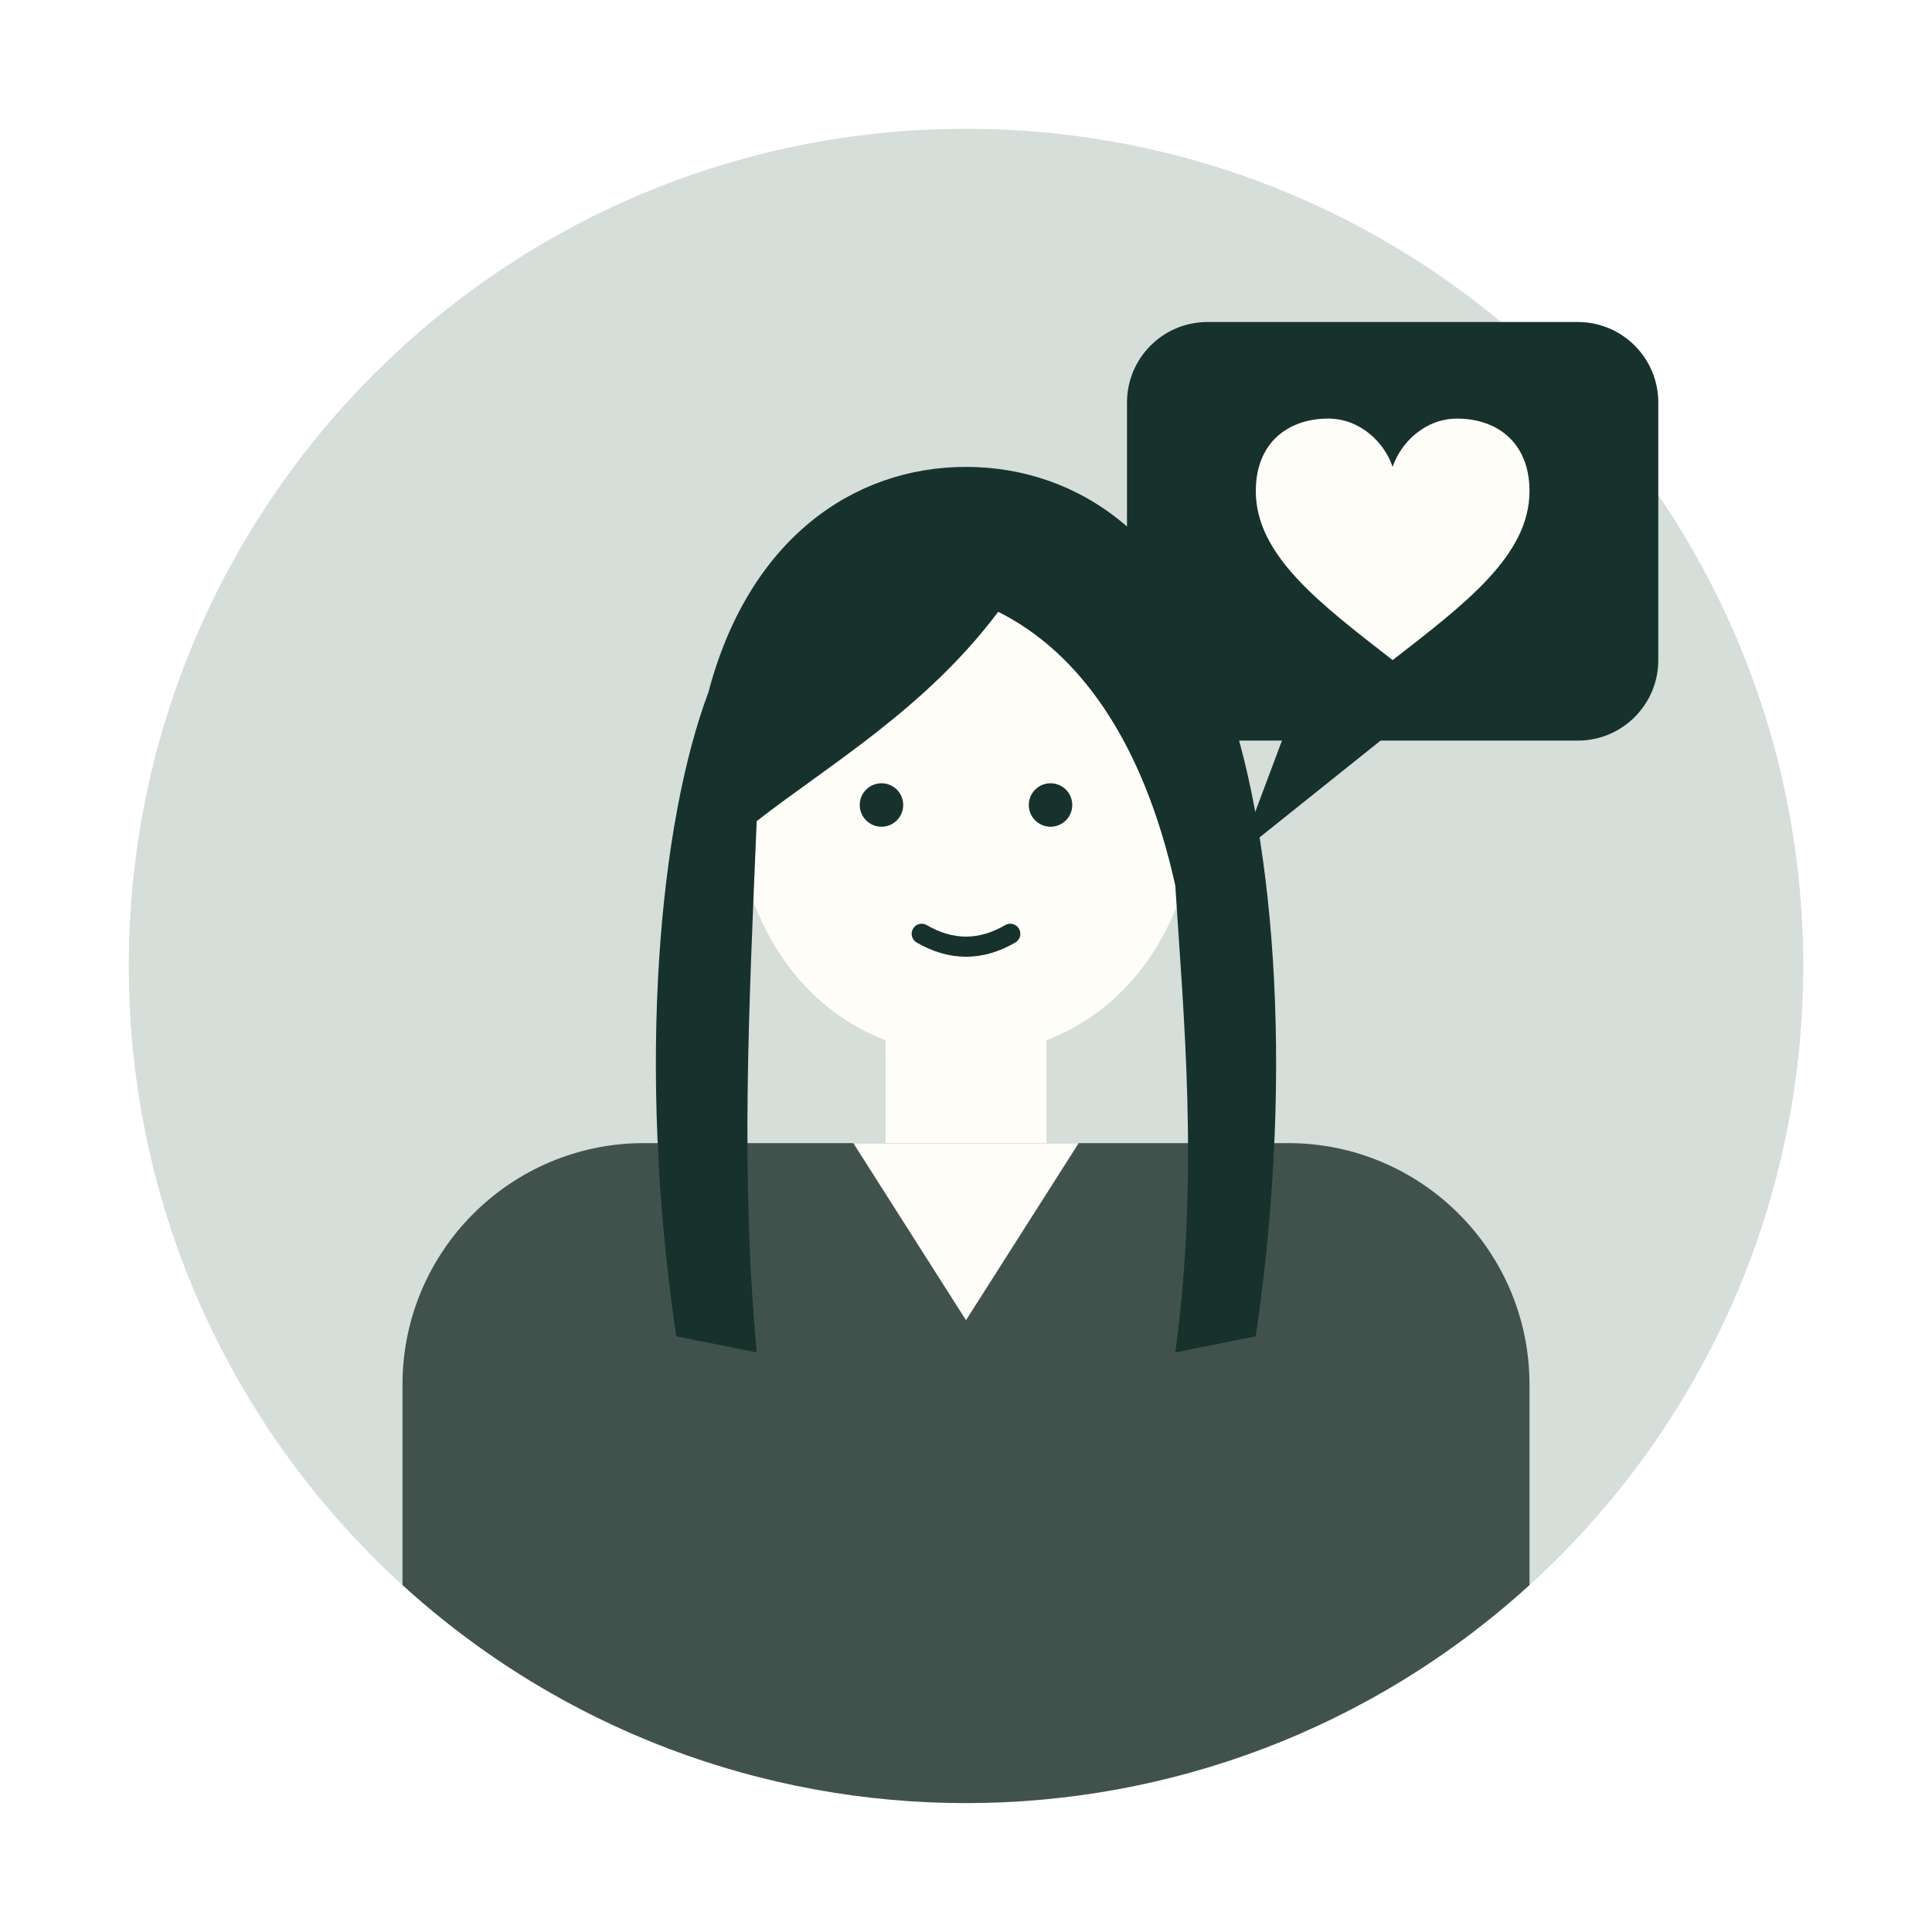
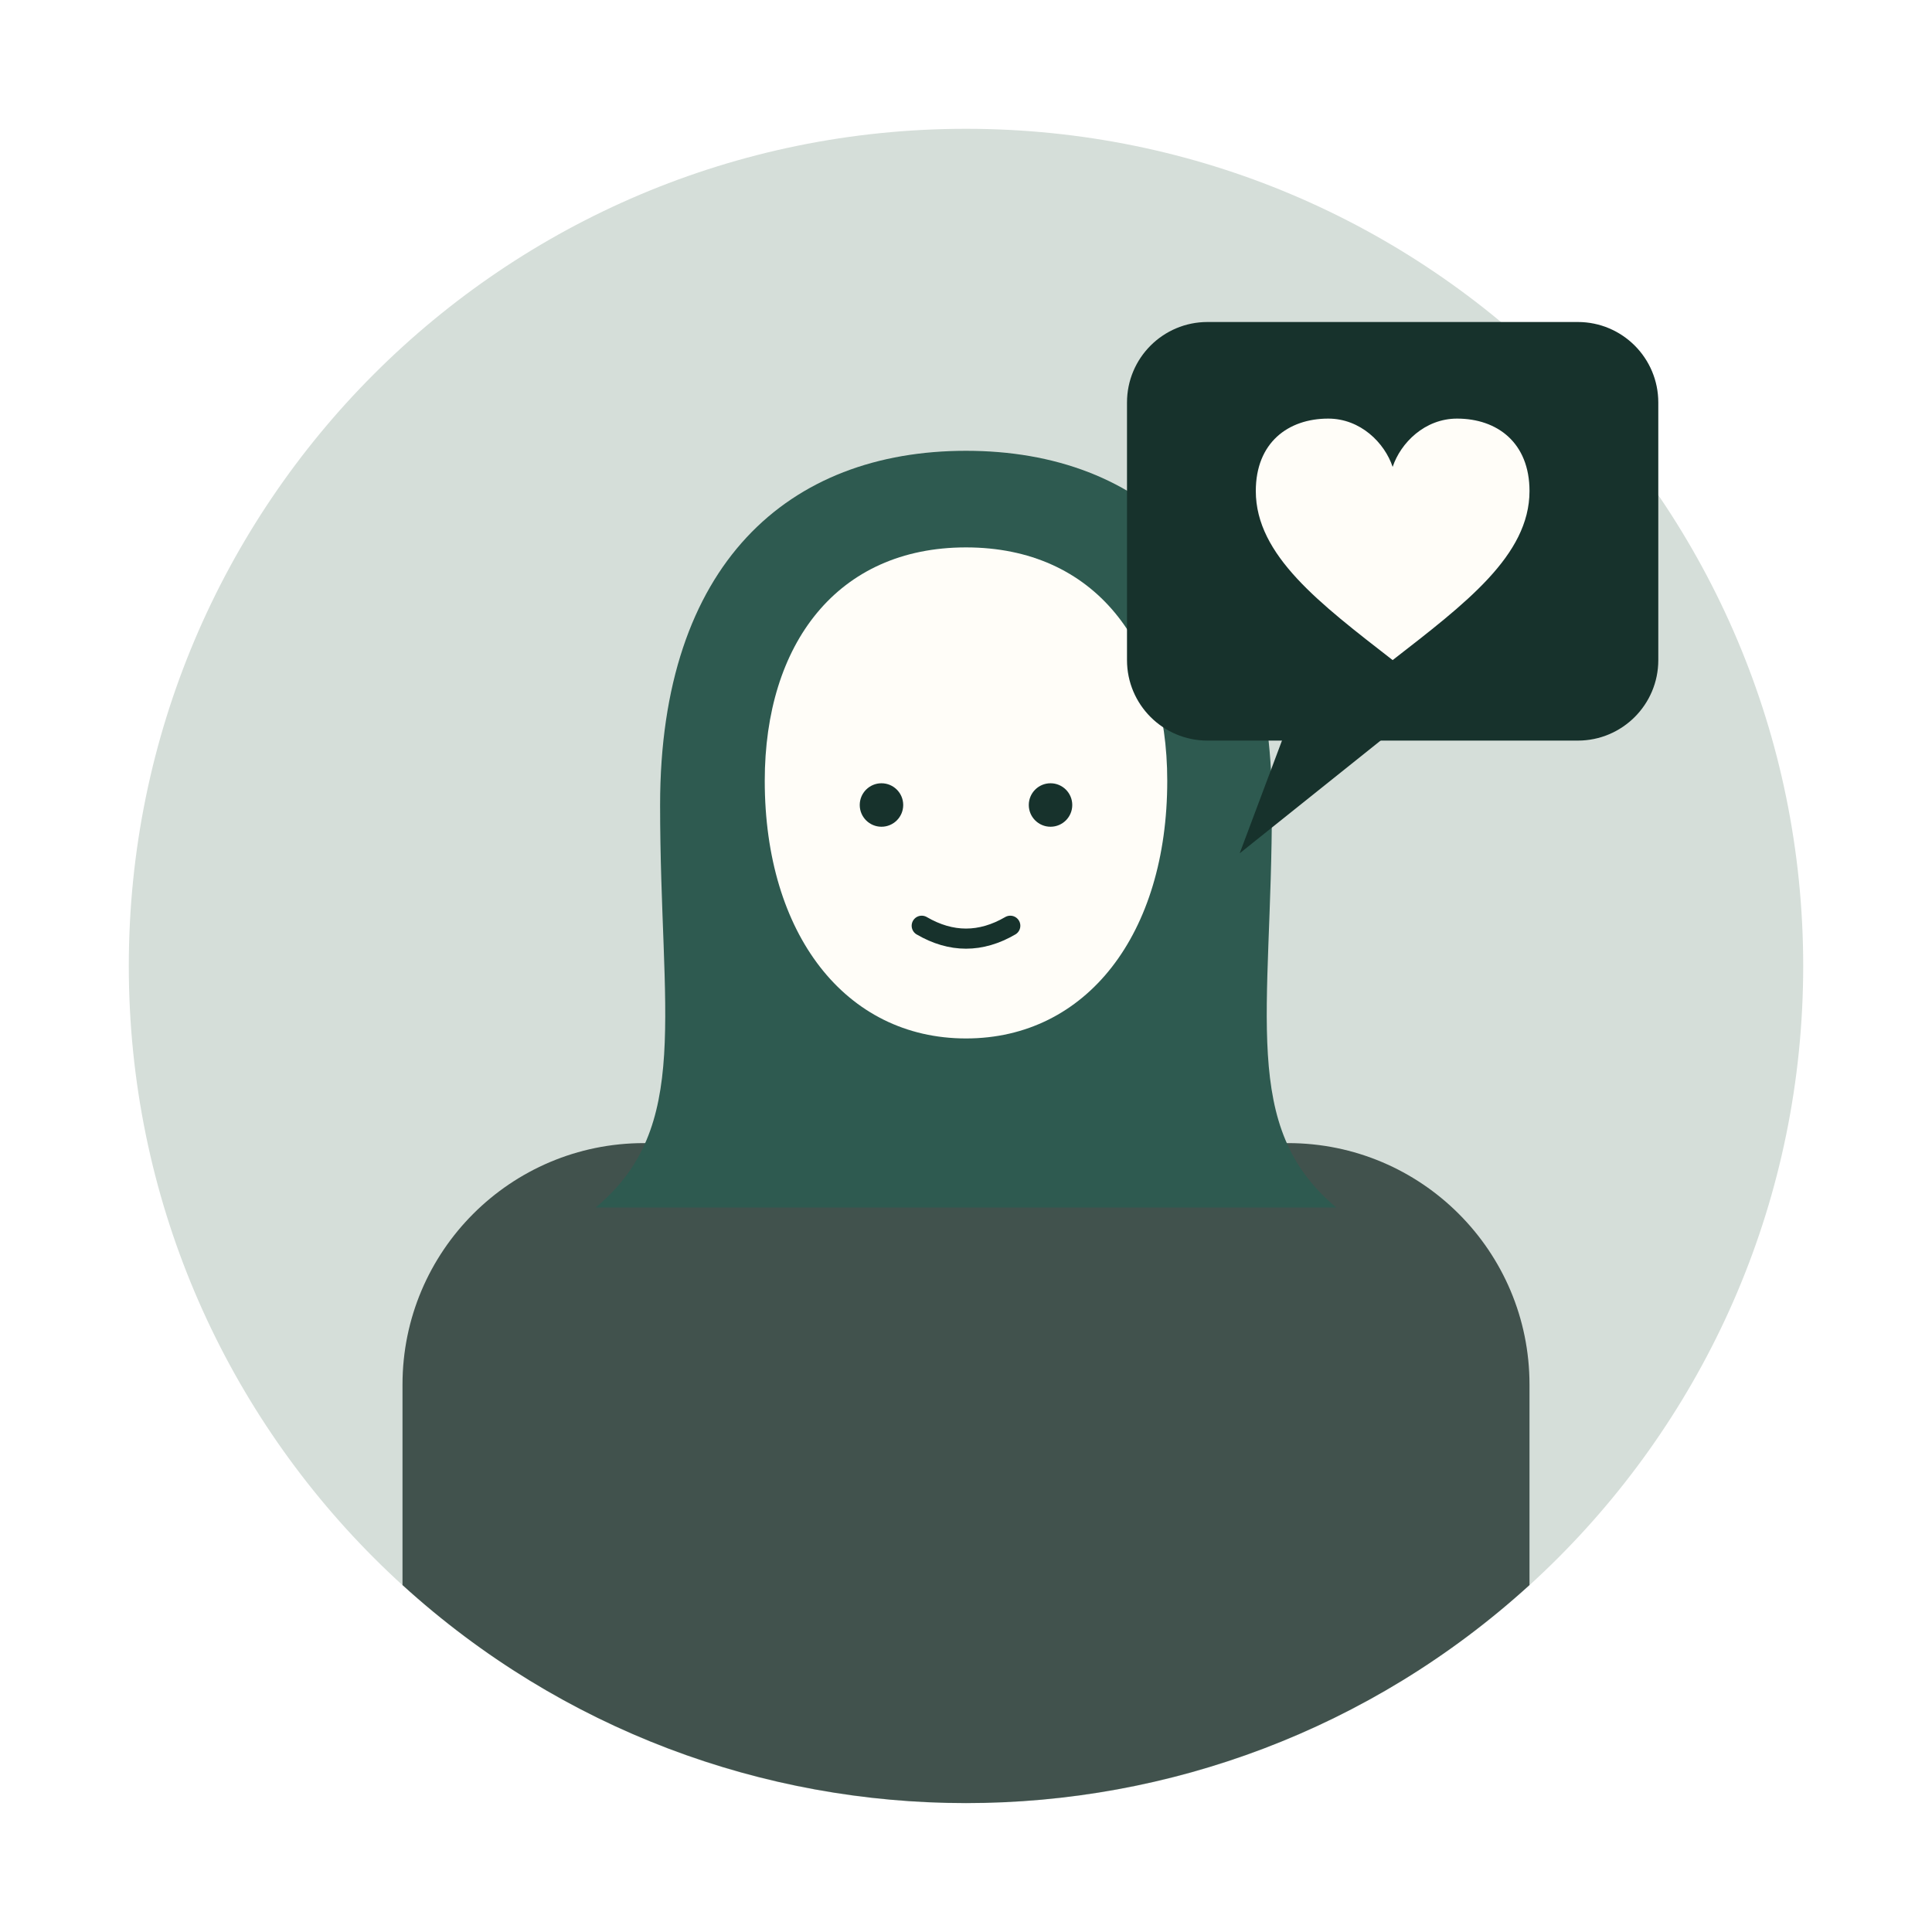
<svg xmlns="http://www.w3.org/2000/svg" viewBox="0 0 240 240" width="240" height="240">
  <circle cx="120" cy="120" r="104" fill="#D5DED9" />
-   <rect x="110" y="118" width="20" height="30" fill="#FFFDF8" />
  <path d="M50 172L50 196.9A104 104 0 0 0 190 196.9L190 172A30 30 0 0 0 160 142L80 142A30 30 0 0 0 50 172Z" fill="#41524D" />
-   <path d="M106 142L134 142L120 164Z" fill="#FFFDF8" />
-   <path d="M120 64C139 64 149 78 149 97C149 117 137 131 120 131C103 131 91 117 91 97C91 78 101 64 120 64Z" fill="#FFFDF8" />
-   <path d="M84 166C79 132 82 102 88 86C93 67 106 58 120 58C134 58 147 67 152 86C158 102 161 132 156 166L146 168C149 146 147 126 146 110C142 92 134 81 124 76C115 88 103 95 94 102C93 126 92 146 94 168Z" fill="#17322C" />
+   <path d="M82 100C82 70 98 56 120 56C142 56 158 70 158 100C158 126 154 140 166 150L74 150C86 140 82 126 82 100Z" fill="#2E5A50" />
+   <path d="M120 68C136 68 145 80 145 97C145 116 135 129 120 129C105 129 95 116 95 97C95 80 104 68 120 68Z" fill="#FFFDF8" />
  <circle cx="109.5" cy="100" r="2.7" fill="#17322C" />
  <circle cx="130.5" cy="100" r="2.7" fill="#17322C" />
-   <path d="M114.5 116Q120 119.2 125.5 116" fill="none" stroke="#17322C" stroke-width="2.5" stroke-linecap="round" stroke-linejoin="round" />
+   <path d="M114.5 115Q120 118.2 125.5 115" fill="none" stroke="#17322C" stroke-width="2.5" stroke-linecap="round" stroke-linejoin="round" />
  <path d="M150 40H196A10 10 0 0 1 206 50V82A10 10 0 0 1 196 92H150A10 10 0 0 1 140 82V50A10 10 0 0 1 150 40Z" fill="#17322C" />
  <path d="M160 90L154 106L174 90Z" fill="#17322C" />
  <path d="M173 82C164 75 156 69 156 61C156 55 160 52 165 52C169 52 172 55 173 58C174 55 177 52 181 52C186 52 190 55 190 61C190 69 182 75 173 82Z" fill="#FFFDF8" />
</svg>
